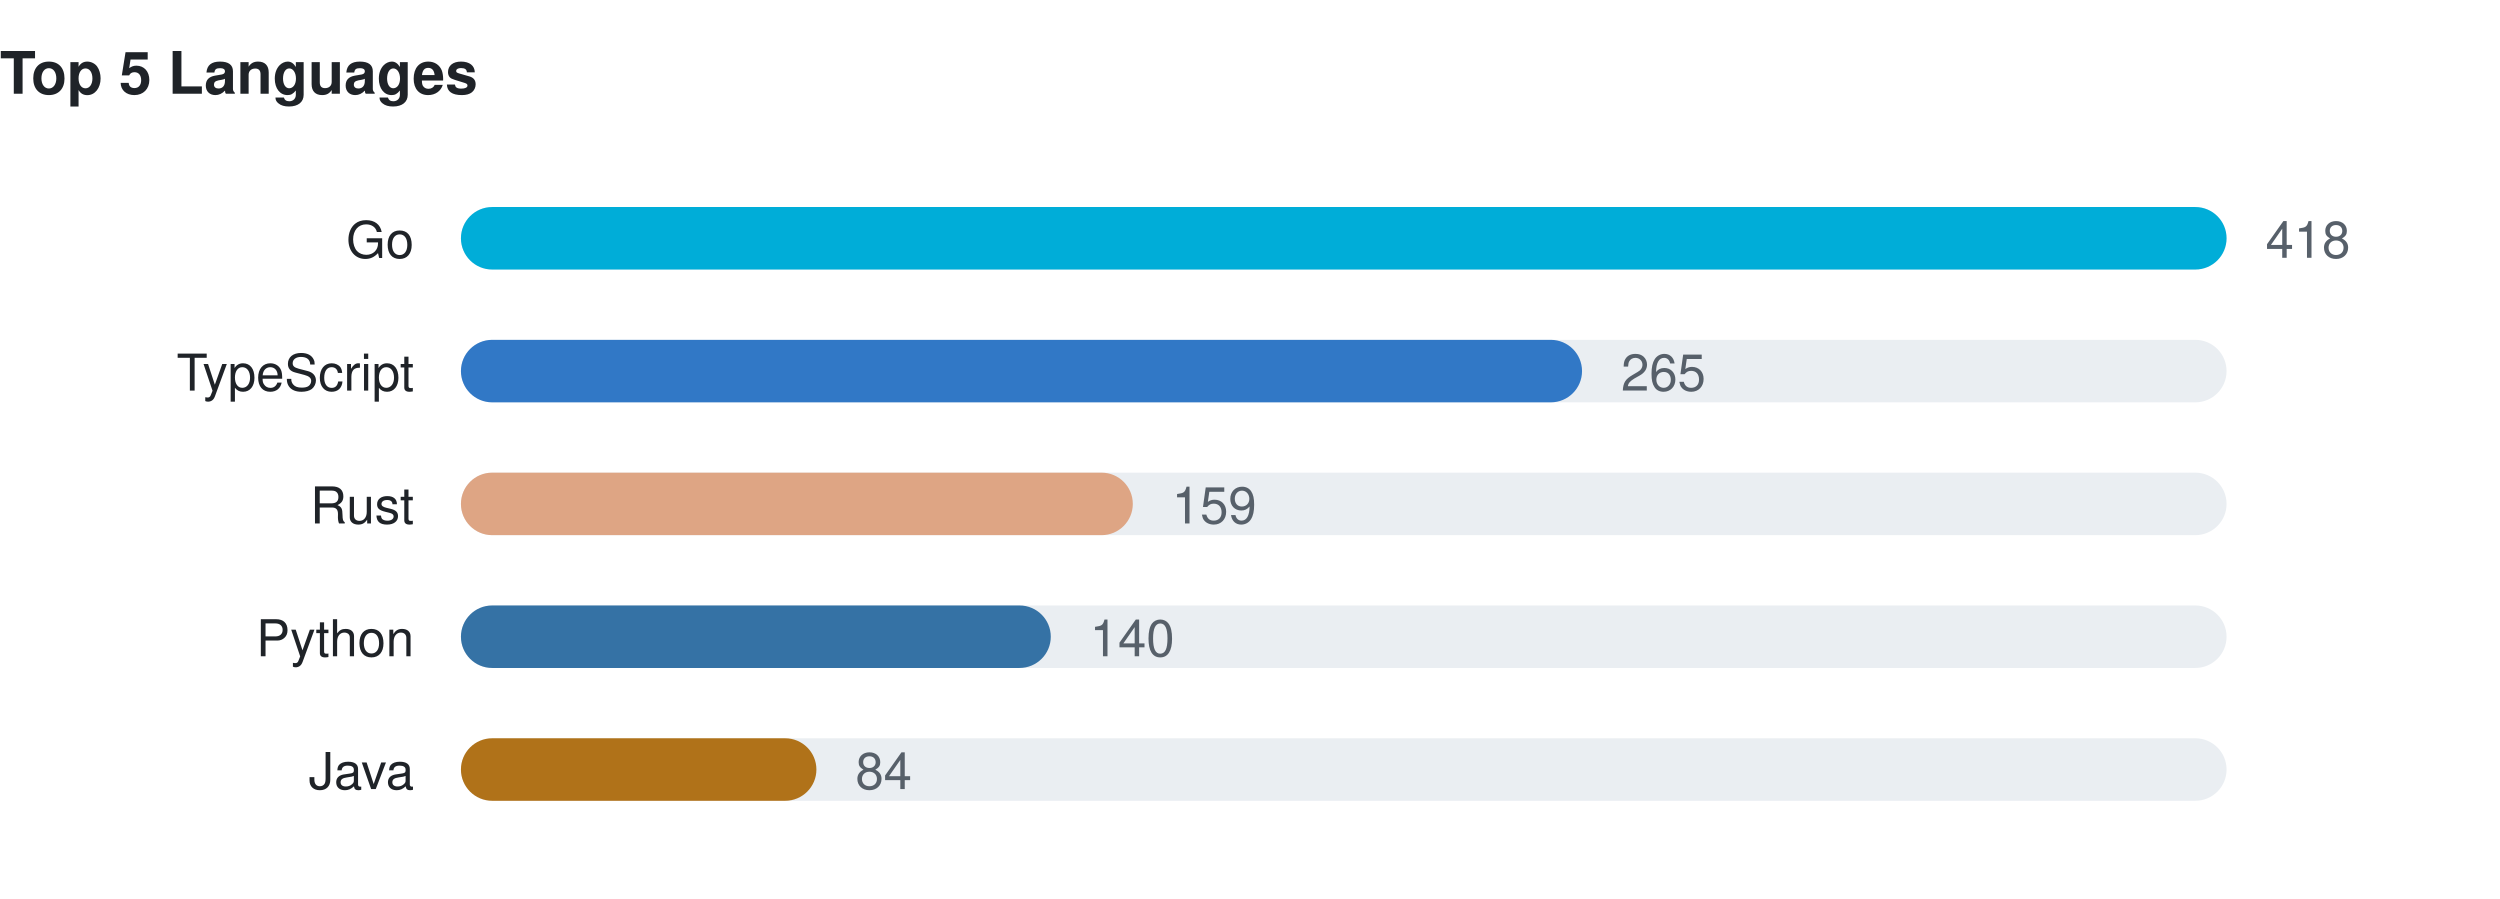
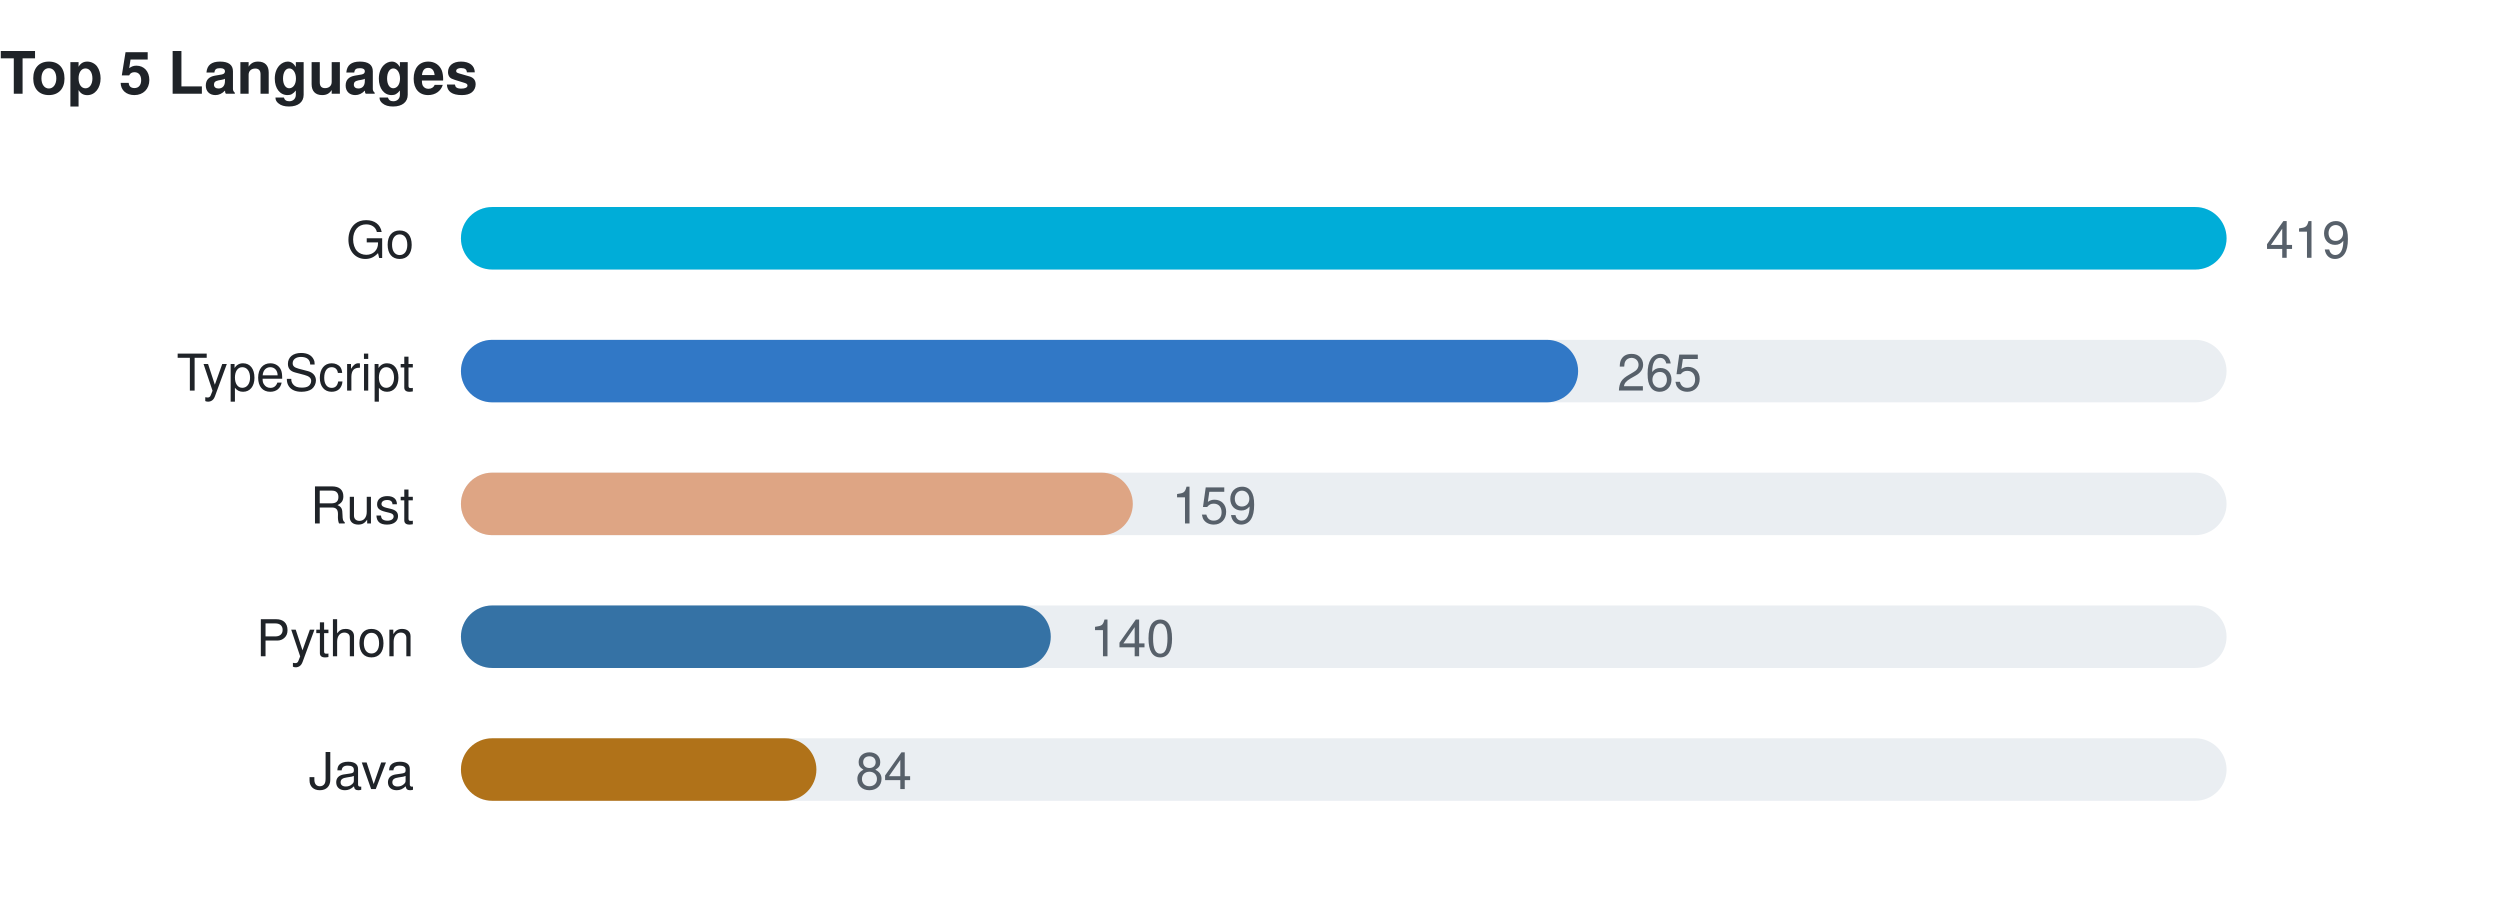
- <svg xmlns="http://www.w3.org/2000/svg" width="640" height="230" viewBox="0 0 640 230" role="img" aria-label="Top languages by solved problems: Go 418, TypeScript 265, Rust 159, Python 140, Java 84">
+ <svg xmlns="http://www.w3.org/2000/svg" width="640" height="230" viewBox="0 0 640 230" role="img" aria-label="Top languages by solved problems: Go 419, TypeScript 265, Rust 159, Python 140, Java 84">
  <style>
    text { font-family: -apple-system, BlinkMacSystemFont, "Segoe UI", Helvetica, Arial, sans-serif; }
    .title { font-size: 15px; font-weight: 600; fill: #1f2328; }
    .label { font-size: 13px; fill: #1f2328; }
    .count { font-size: 13px; fill: #57606a; }
    .track { fill: #eaeef2; }
    @media (prefers-color-scheme: dark) {
      .title { fill: #e6edf3; }
      .label { fill: #e6edf3; }
      .count { fill: #8b949e; }
      .track { fill: #30363d; }
    }
  </style>
  <text x="0" y="24" class="title">Top 5 Languages</text>
  <g transform="translate(0,44)">
    <text x="106" y="22.0" text-anchor="end" class="label">Go</text>
    <rect x="118" y="9.0" width="452" height="16" rx="8" class="track" />
    <rect x="118" y="9.0" width="452" height="16" rx="8" fill="#00ADD8" />
-     <text x="580" y="22.0" class="count">418</text>
+     <text x="580" y="22.0" class="count">419</text>
  </g>
  <g transform="translate(0,78)">
    <text x="106" y="22.0" text-anchor="end" class="label">TypeScript</text>
    <rect x="118" y="9.0" width="452" height="16" rx="8" class="track" />
-     <rect x="118" y="9.0" width="287" height="16" rx="8" fill="#3178C6" />
-     <text x="415" y="22.0" class="count">265</text>
+     <rect x="118" y="9.0" width="286" height="16" rx="8" fill="#3178C6" />
+     <text x="414" y="22.0" class="count">265</text>
  </g>
  <g transform="translate(0,112)">
    <text x="106" y="22.0" text-anchor="end" class="label">Rust</text>
    <rect x="118" y="9.0" width="452" height="16" rx="8" class="track" />
    <rect x="118" y="9.0" width="172" height="16" rx="8" fill="#DEA584" />
    <text x="300" y="22.0" class="count">159</text>
  </g>
  <g transform="translate(0,146)">
    <text x="106" y="22.0" text-anchor="end" class="label">Python</text>
    <rect x="118" y="9.0" width="452" height="16" rx="8" class="track" />
    <rect x="118" y="9.0" width="151" height="16" rx="8" fill="#3572A5" />
    <text x="279" y="22.0" class="count">140</text>
  </g>
  <g transform="translate(0,180)">
    <text x="106" y="22.0" text-anchor="end" class="label">Java</text>
    <rect x="118" y="9.0" width="452" height="16" rx="8" class="track" />
    <rect x="118" y="9.0" width="91" height="16" rx="8" fill="#B07219" />
    <text x="219" y="22.0" class="count">84</text>
  </g>
</svg>
